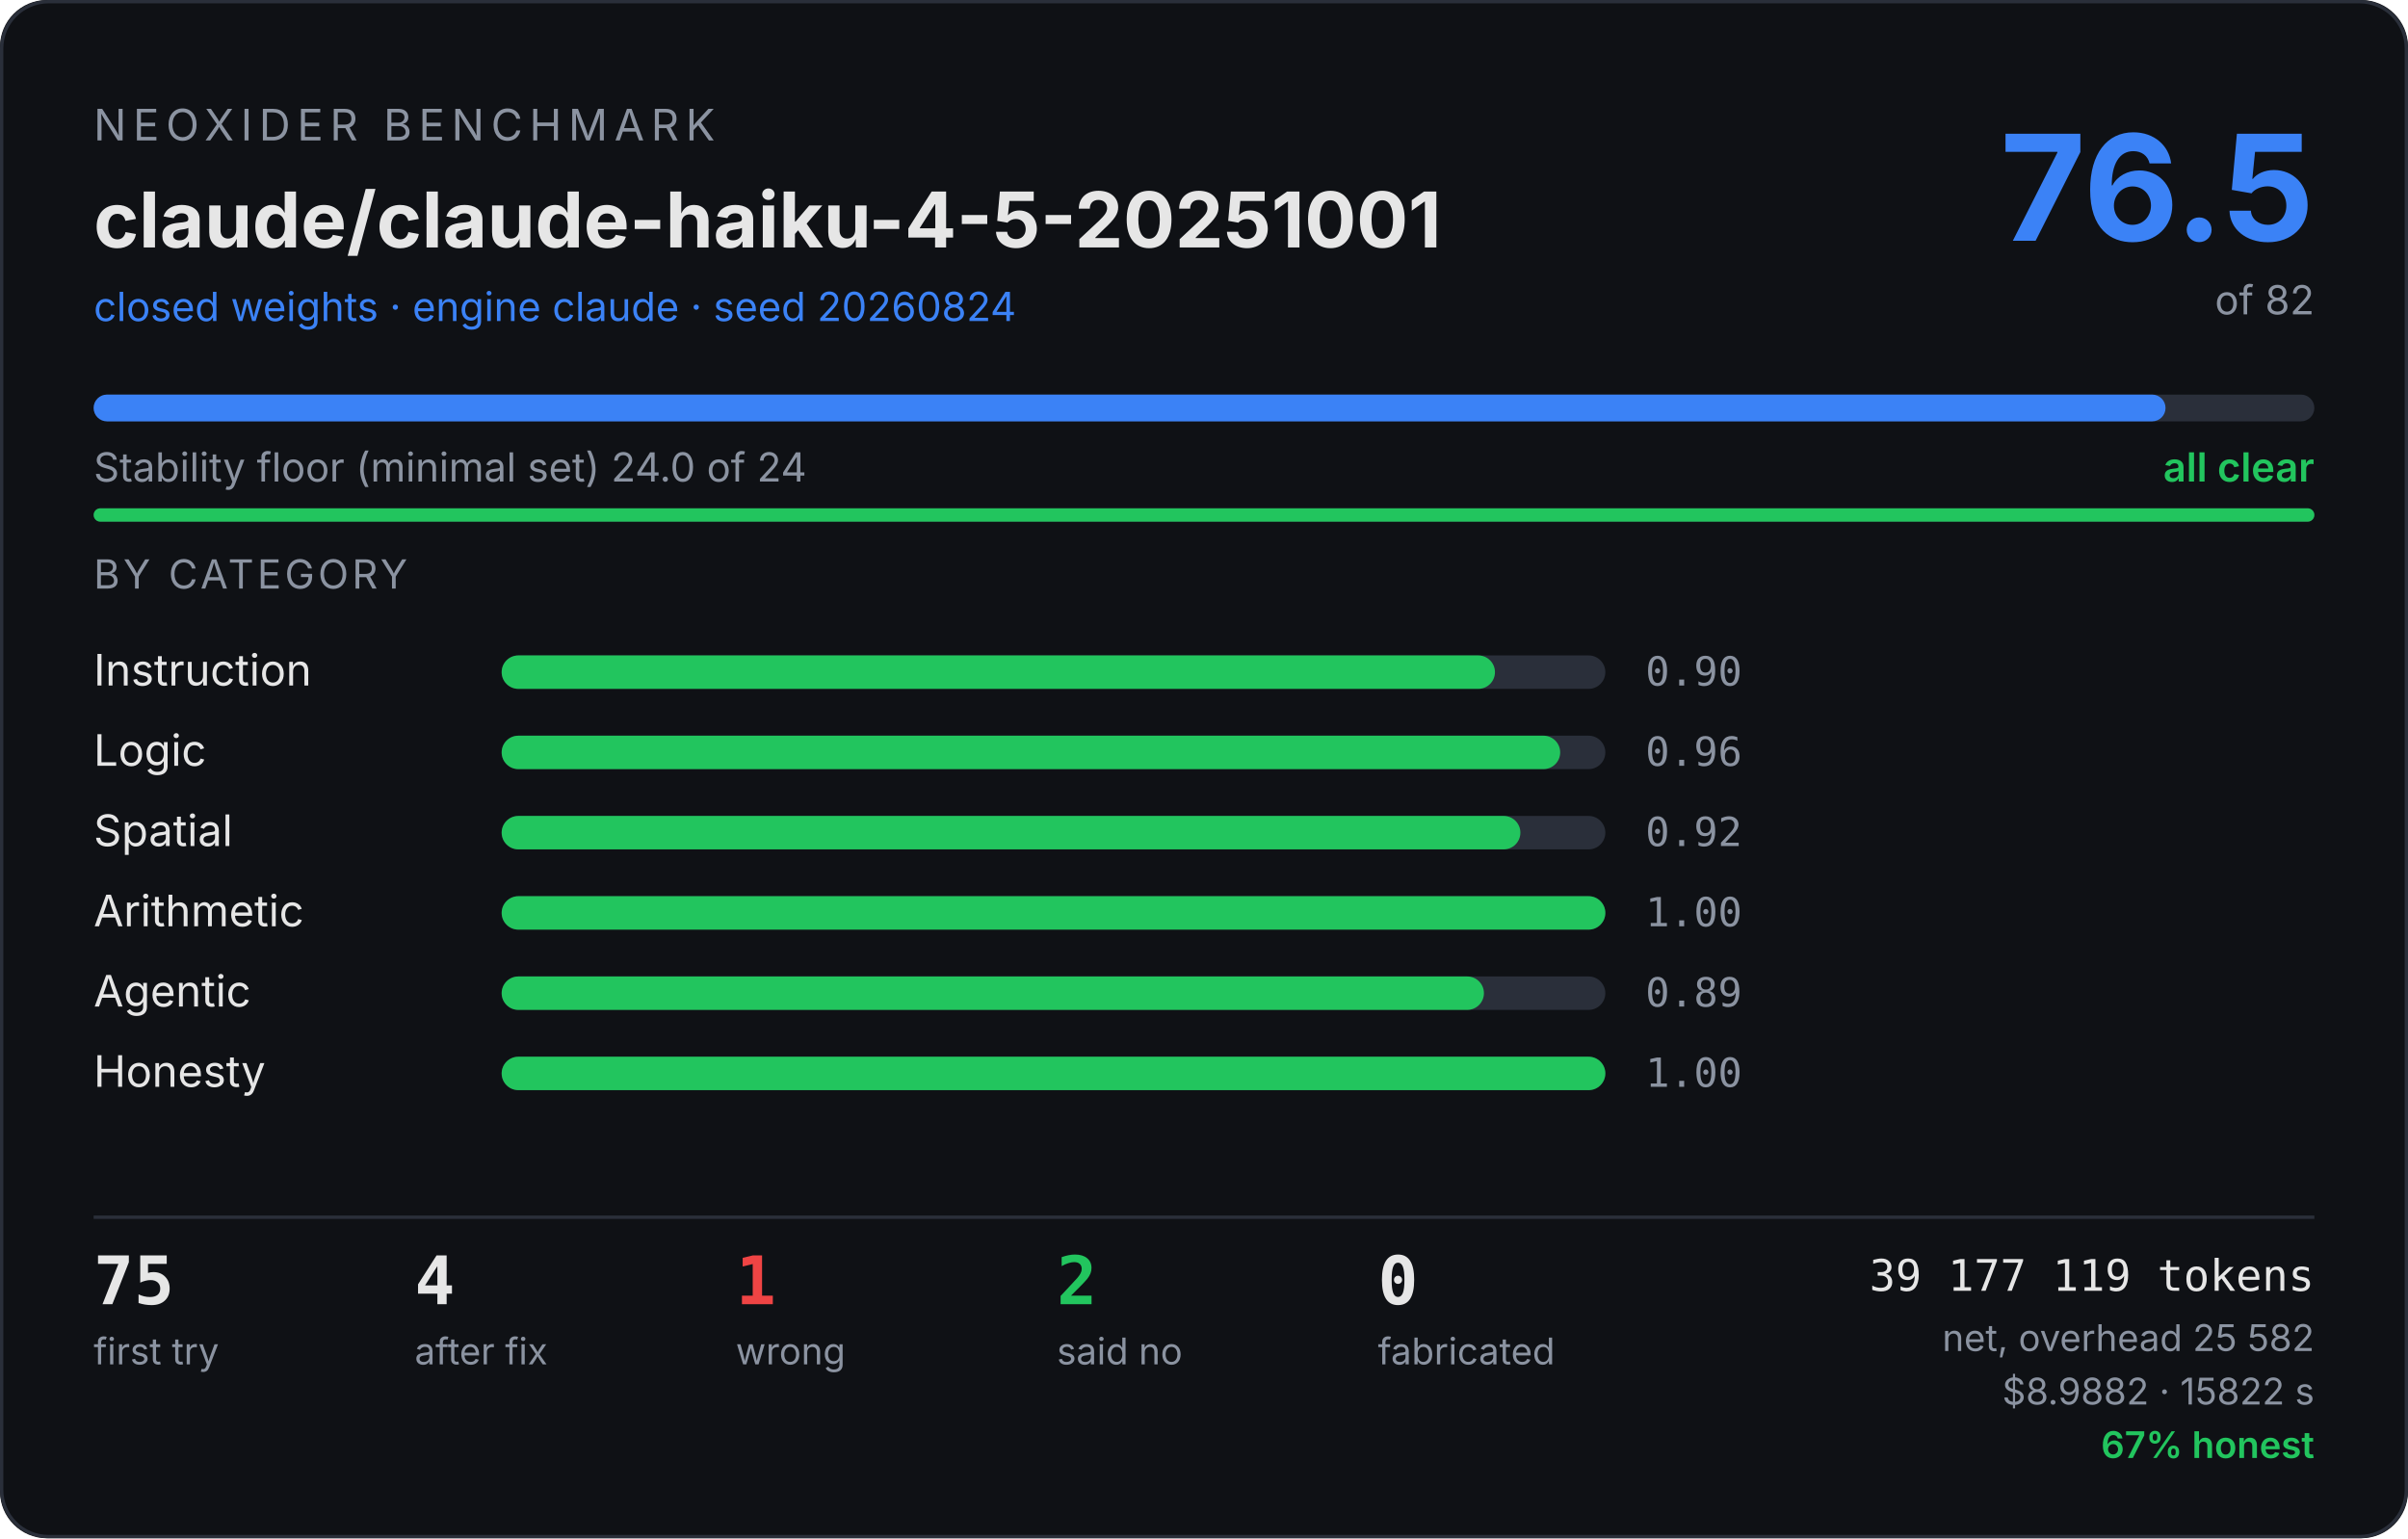
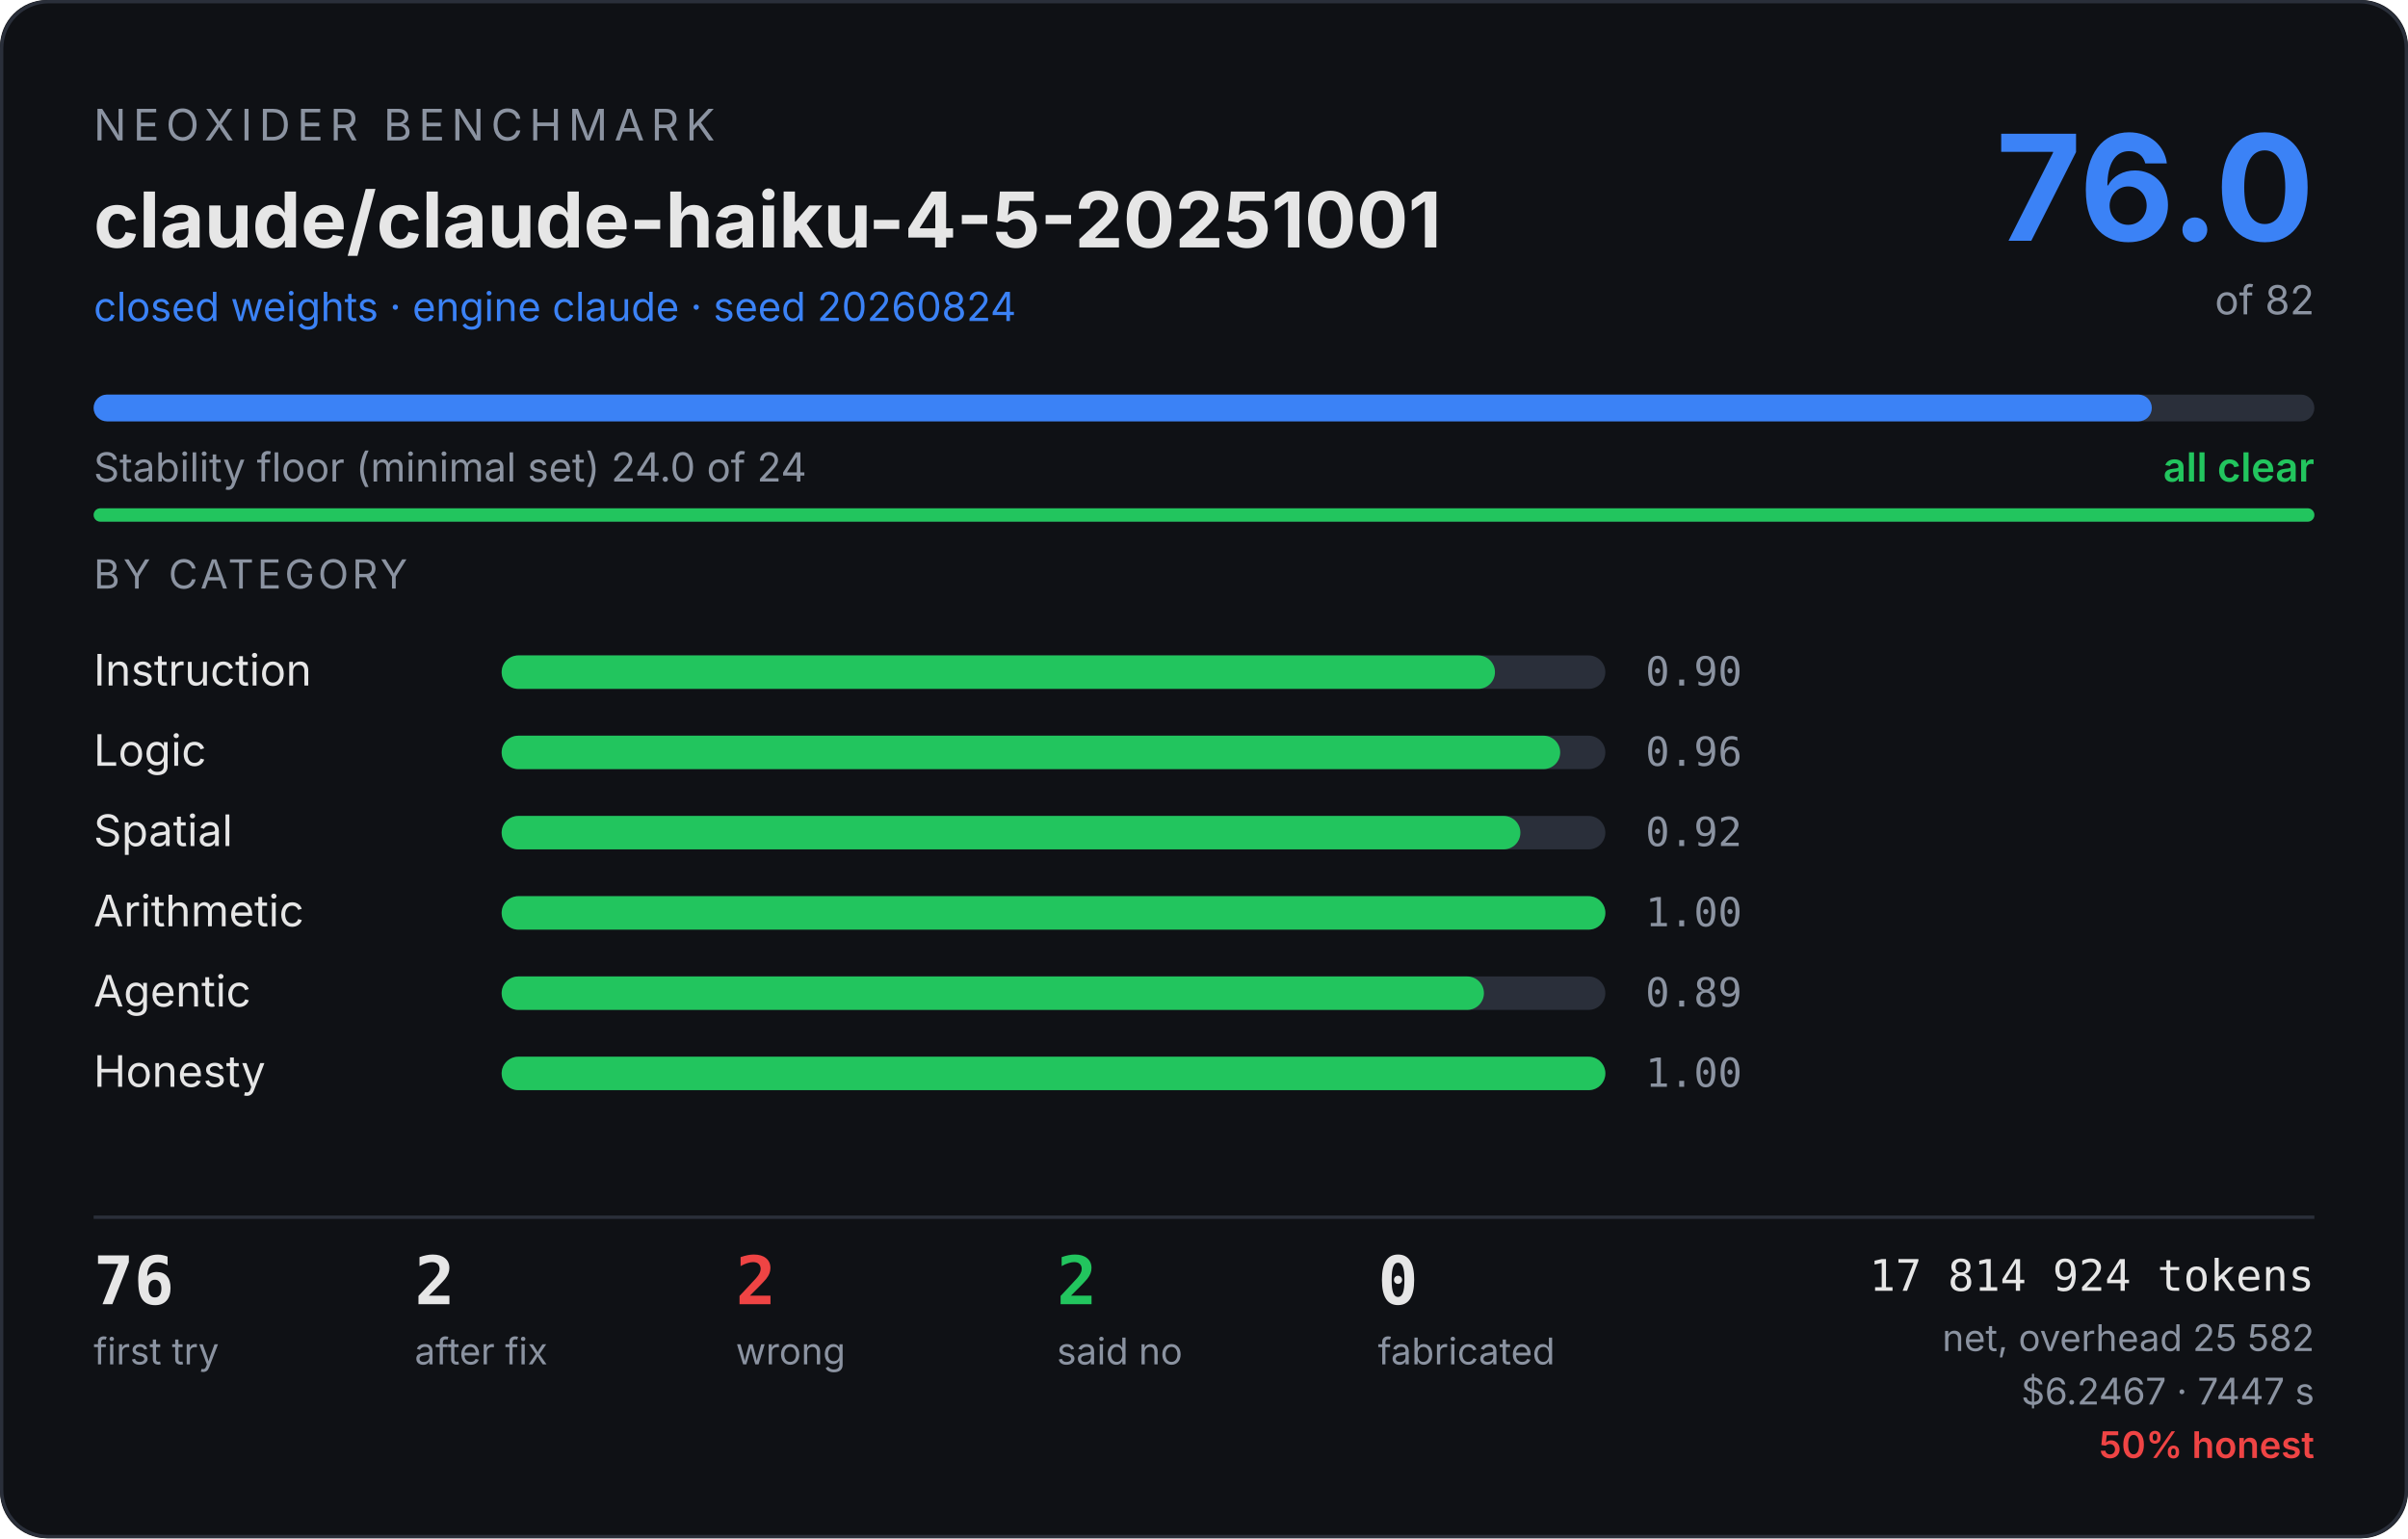
<svg xmlns="http://www.w3.org/2000/svg" width="720" height="460" viewBox="0 0 720 460" font-family="system-ui,-apple-system,Segoe UI,sans-serif">
  <rect width="720" height="460" rx="14" fill="#0f1115" />
  <rect x="0.5" y="0.5" width="719" height="459" rx="14" fill="none" stroke="#2a2f3a" />
  <text x="28" y="42" fill="#8b93a1" font-size="13" letter-spacing="2">NEOXIDER BENCHMARK</text>
  <text x="28" y="74" fill="#e6e6e6" font-size="23" font-weight="700">claude/claude-haiku-4-5-20251001</text>
  <text x="28" y="96" fill="#3b82f6" font-size="12">closed weights · engine claude · seed 20260824</text>
-   <text x="692" y="72" text-anchor="end" fill="#3b82f6" font-size="44" font-weight="700">76.5</text>
+   <text x="692" y="72" text-anchor="end" fill="#3b82f6" font-size="44" font-weight="700">76.0</text>
  <text x="692" y="94" text-anchor="end" fill="#8b93a1" font-size="12">of 82</text>
  <rect x="28" y="118" width="664" height="8" rx="4" fill="#2a2f3a" />
-   <rect x="28" y="118" width="619.5" height="8" rx="4" fill="#3b82f6" />
+   <rect x="28" y="118" width="615.4" height="8" rx="4" fill="#3b82f6" />
  <text x="28" y="144" fill="#8b93a1" font-size="12">Stability floor (minimal set) 24.0 of 24</text>
  <text x="692" y="144" text-anchor="end" fill="#22c55e" font-size="12" font-weight="600">all clear</text>
  <rect x="28" y="152" width="664" height="4" rx="2" fill="#2a2f3a" />
  <rect x="28" y="152" width="664.0" height="4" rx="2" fill="#22c55e" />
  <text x="28" y="176" fill="#8b93a1" font-size="12" letter-spacing="1">BY CATEGORY</text>
  <text x="28" y="205" fill="#e6e6e6" font-size="13">Instruction</text>
  <rect x="150" y="196" width="330" height="10" rx="5" fill="#2a2f3a" />
  <rect x="150" y="196" width="297.0" height="10" rx="5" fill="#22c55e" />
  <text x="492" y="205" fill="#8b93a1" font-size="12" font-family="ui-monospace,Consolas,monospace">0.90</text>
  <text x="28" y="229" fill="#e6e6e6" font-size="13">Logic</text>
  <rect x="150" y="220" width="330" height="10" rx="5" fill="#2a2f3a" />
  <rect x="150" y="220" width="316.5" height="10" rx="5" fill="#22c55e" />
  <text x="492" y="229" fill="#8b93a1" font-size="12" font-family="ui-monospace,Consolas,monospace">0.96</text>
  <text x="28" y="253" fill="#e6e6e6" font-size="13">Spatial</text>
  <rect x="150" y="244" width="330" height="10" rx="5" fill="#2a2f3a" />
  <rect x="150" y="244" width="304.6" height="10" rx="5" fill="#22c55e" />
  <text x="492" y="253" fill="#8b93a1" font-size="12" font-family="ui-monospace,Consolas,monospace">0.92</text>
  <text x="28" y="277" fill="#e6e6e6" font-size="13">Arithmetic</text>
  <rect x="150" y="268" width="330" height="10" rx="5" fill="#2a2f3a" />
  <rect x="150" y="268" width="330.0" height="10" rx="5" fill="#22c55e" />
  <text x="492" y="277" fill="#8b93a1" font-size="12" font-family="ui-monospace,Consolas,monospace">1.00</text>
  <text x="28" y="301" fill="#e6e6e6" font-size="13">Agentic</text>
  <rect x="150" y="292" width="330" height="10" rx="5" fill="#2a2f3a" />
  <rect x="150" y="292" width="293.7" height="10" rx="5" fill="#22c55e" />
  <text x="492" y="301" fill="#8b93a1" font-size="12" font-family="ui-monospace,Consolas,monospace">0.89</text>
  <text x="28" y="325" fill="#e6e6e6" font-size="13">Honesty</text>
  <rect x="150" y="316" width="330" height="10" rx="5" fill="#2a2f3a" />
  <rect x="150" y="316" width="330.0" height="10" rx="5" fill="#22c55e" />
  <text x="492" y="325" fill="#8b93a1" font-size="12" font-family="ui-monospace,Consolas,monospace">1.00</text>
  <line x1="28" y1="364" x2="692" y2="364" stroke="#2a2f3a" />
-   <text x="28" y="390" fill="#e6e6e6" font-size="20" font-weight="700" font-family="ui-monospace,Consolas,monospace">75</text>
+   <text x="28" y="390" fill="#e6e6e6" font-size="20" font-weight="700" font-family="ui-monospace,Consolas,monospace">76</text>
  <text x="28" y="408" fill="#8b93a1" font-size="11">first try</text>
-   <text x="124" y="390" fill="#e6e6e6" font-size="20" font-weight="700" font-family="ui-monospace,Consolas,monospace">4</text>
+   <text x="124" y="390" fill="#e6e6e6" font-size="20" font-weight="700" font-family="ui-monospace,Consolas,monospace">2</text>
  <text x="124" y="408" fill="#8b93a1" font-size="11">after fix</text>
-   <text x="220" y="390" fill="#ef4444" font-size="20" font-weight="700" font-family="ui-monospace,Consolas,monospace">1</text>
+   <text x="220" y="390" fill="#ef4444" font-size="20" font-weight="700" font-family="ui-monospace,Consolas,monospace">2</text>
  <text x="220" y="408" fill="#8b93a1" font-size="11">wrong</text>
  <text x="316" y="390" fill="#22c55e" font-size="20" font-weight="700" font-family="ui-monospace,Consolas,monospace">2</text>
  <text x="316" y="408" fill="#8b93a1" font-size="11">said no</text>
  <text x="412" y="390" fill="#e6e6e6" font-size="20" font-weight="700" font-family="ui-monospace,Consolas,monospace">0</text>
  <text x="412" y="408" fill="#8b93a1" font-size="11">fabricated</text>
-   <text x="692" y="386" text-anchor="end" fill="#e6e6e6" font-size="13" font-family="ui-monospace,Consolas,monospace">39 177 119 tokens</text>
+   <text x="692" y="386" text-anchor="end" fill="#e6e6e6" font-size="13" font-family="ui-monospace,Consolas,monospace">17 814 924 tokens</text>
  <text x="692" y="404" text-anchor="end" fill="#8b93a1" font-size="11">net, overhead 25 582</text>
-   <text x="692" y="420" text-anchor="end" fill="#8b93a1" font-size="11">$8.9882 · 15822 s</text>
-   <text x="692" y="436" text-anchor="end" fill="#22c55e" font-size="11" font-weight="600">67% honest</text>
+   <text x="692" y="420" text-anchor="end" fill="#8b93a1" font-size="11">$6.2467 · 7447 s</text>
+   <text x="692" y="436" text-anchor="end" fill="#ef4444" font-size="11" font-weight="600">50% honest</text>
</svg>
